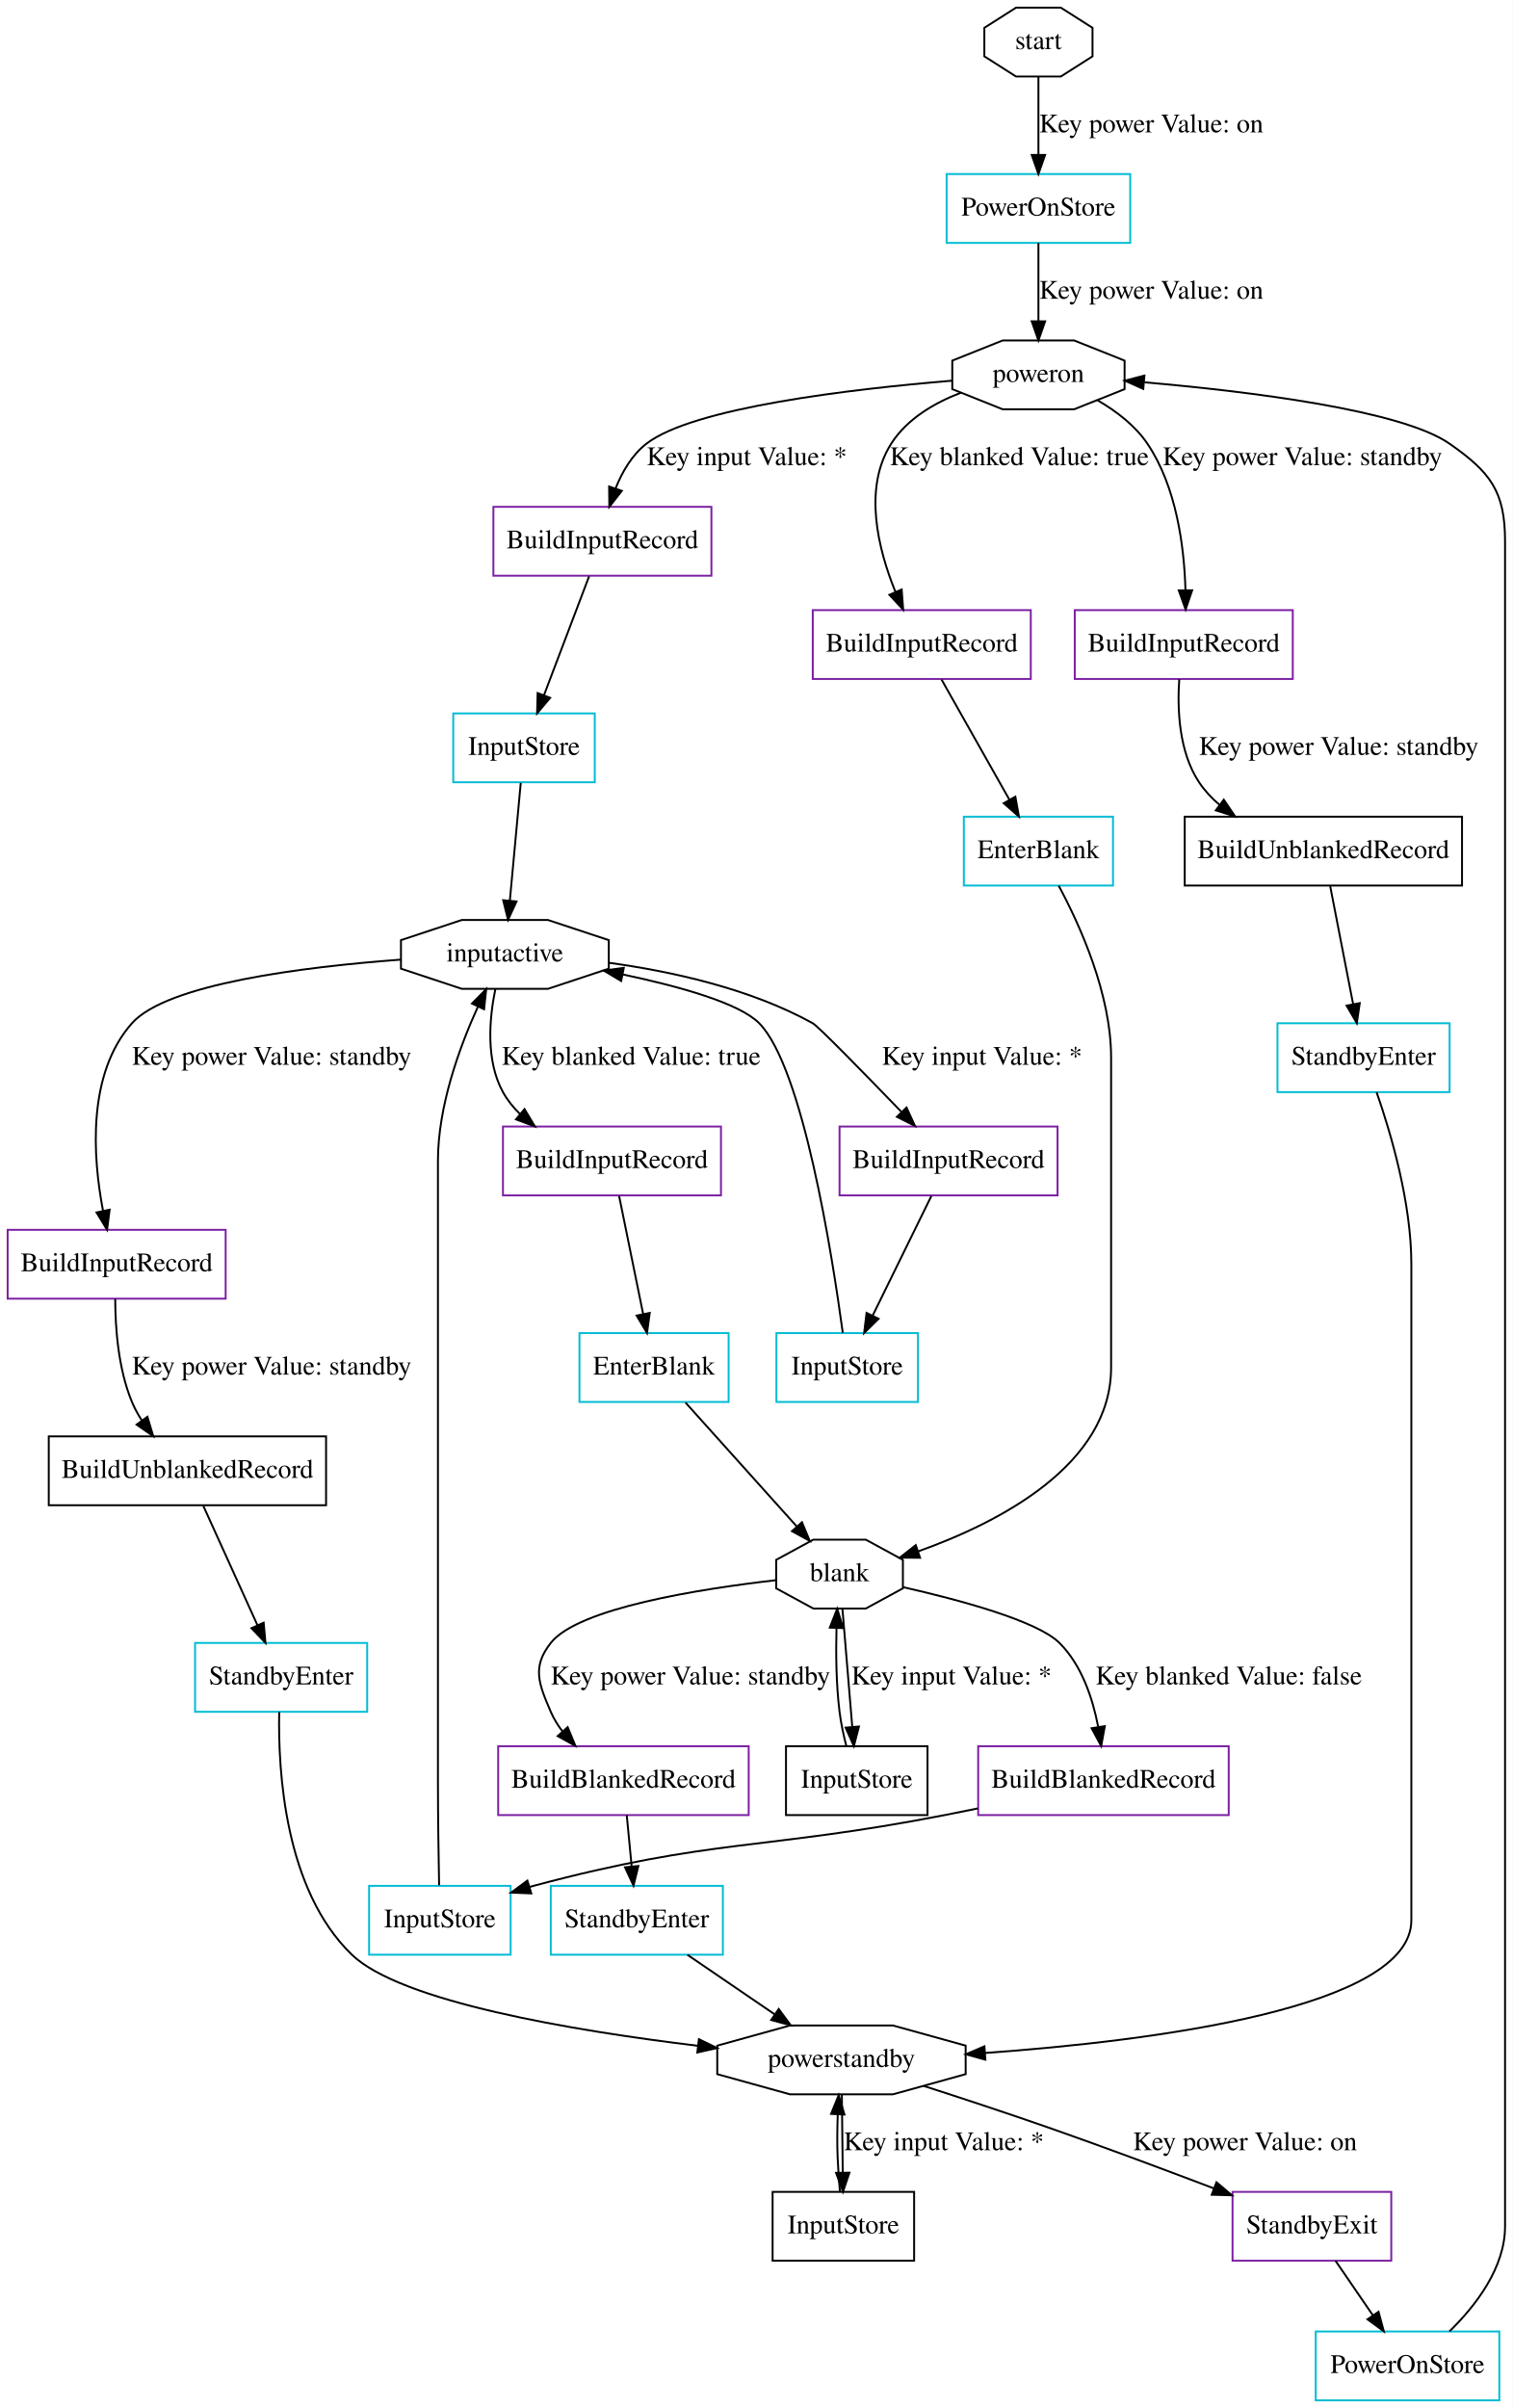
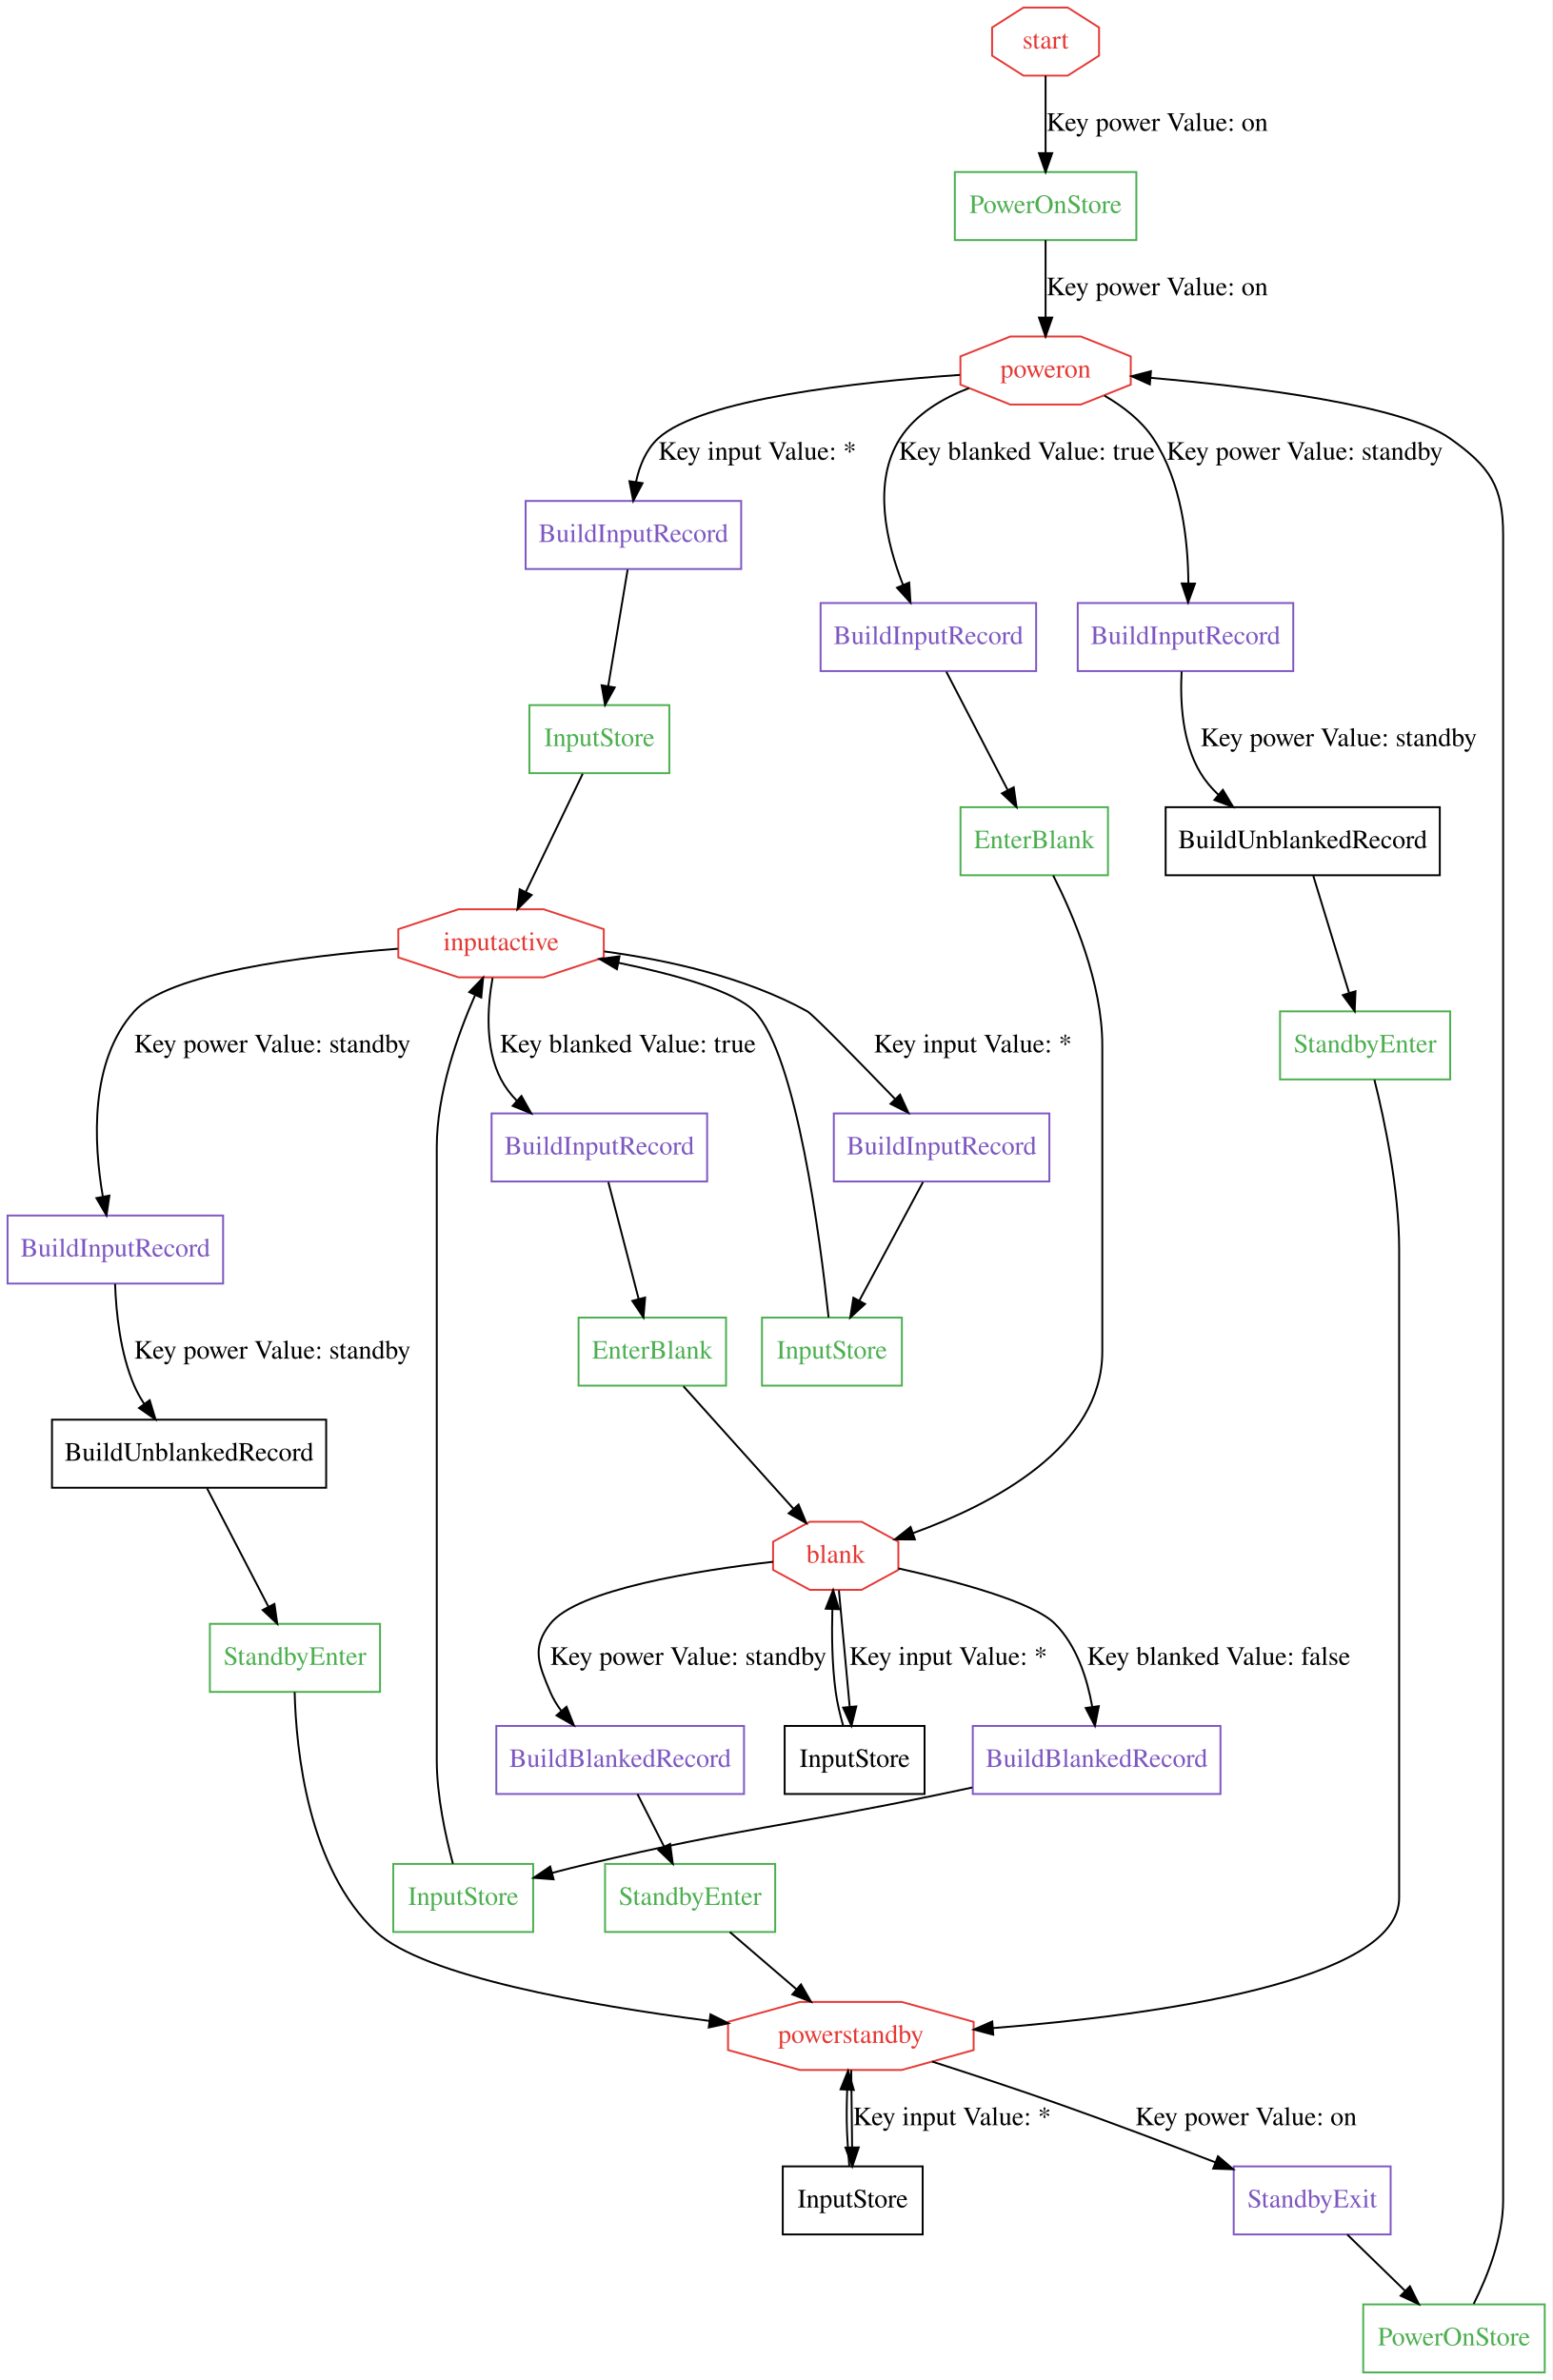
- <svg xmlns="http://www.w3.org/2000/svg" width="791pt" height="1259pt" viewBox="0.00 0.00 791.00 1259.00">
+ <svg xmlns="http://www.w3.org/2000/svg" width="821pt" height="1259pt" viewBox="0.00 0.00 821.00 1259.00">
  <g id="graph0" class="graph" transform="scale(1 1) rotate(0) translate(4 1255)">
-     <polygon fill="#ffffff" stroke="transparent" points="-4,4 -4,-1255 787,-1255 787,4 -4,4" />
+     <polygon fill="#ffffff" stroke="transparent" points="-4,4 -4,-1255 817,-1255 817,4 -4,4" />
    <g id="node1" class="node">
-       <polygon fill="none" stroke="#000000" points="584.047,-1051.544 584.047,-1066.456 557.659,-1077 520.341,-1077 493.953,-1066.456 493.953,-1051.544 520.341,-1041 557.659,-1041 584.047,-1051.544" />
-       <text text-anchor="middle" x="539" y="-1055.3" font-family="Times,serif" font-size="14.00" fill="#000000">poweron</text>
+       <polygon fill="none" stroke="#e53935" points="577.28,-1225.544 577.28,-1240.456 560.714,-1251 537.286,-1251 520.72,-1240.456 520.72,-1225.544 537.286,-1215 560.714,-1215 577.28,-1225.544" />
+       <text text-anchor="middle" x="549" y="-1229.3" font-family="Times,serif" font-size="14.00" fill="#e53935">start</text>
    </g>
    <g id="node2" class="node">
-       <polygon fill="none" stroke="#7b1fa2" points="368,-990 254,-990 254,-954 368,-954 368,-990" />
-       <text text-anchor="middle" x="311" y="-968.3" font-family="Times,serif" font-size="14.00" fill="#000000">BuildInputRecord</text>
+       <polygon fill="none" stroke="#4caf50" points="597,-1164 501,-1164 501,-1128 597,-1128 597,-1164" />
+       <text text-anchor="middle" x="549" y="-1142.3" font-family="Times,serif" font-size="14.00" fill="#4caf50">PowerOnStore</text>
    </g>
    <g id="edge1" class="edge">
-       <path fill="none" stroke="#000000" d="M493.814,-1055.96C441.183,-1051.593 358.327,-1041.899 334,-1023 326.477,-1017.155 321.342,-1008.302 317.87,-999.605" />
-       <polygon fill="#000000" stroke="#000000" points="321.145,-998.364 314.618,-990.019 314.516,-1000.613 321.145,-998.364" />
-       <text text-anchor="middle" x="386.5" y="-1011.8" font-family="Times,serif" font-size="14.00" fill="#000000">Key input Value: *</text>
+       <path fill="none" stroke="#000000" d="M549,-1214.974C549,-1203.192 549,-1187.561 549,-1174.158" />
+       <polygon fill="#000000" stroke="#000000" points="552.5,-1174.003 549,-1164.003 545.5,-1174.003 552.5,-1174.003" />
+       <text text-anchor="middle" x="608" y="-1185.8" font-family="Times,serif" font-size="14.00" fill="#000000">Key power Value: on</text>
+     </g>
+     <g id="node3" class="node">
+       <polygon fill="none" stroke="#e53935" points="594.047,-1051.544 594.047,-1066.456 567.659,-1077 530.341,-1077 503.953,-1066.456 503.953,-1051.544 530.341,-1041 567.659,-1041 594.047,-1051.544" />
+       <text text-anchor="middle" x="549" y="-1055.3" font-family="Times,serif" font-size="14.00" fill="#e53935">poweron</text>
+     </g>
+     <g id="edge2" class="edge">
+       <path fill="none" stroke="#000000" d="M549,-1127.974C549,-1116.192 549,-1100.561 549,-1087.158" />
+       <polygon fill="#000000" stroke="#000000" points="552.5,-1087.003 549,-1077.003 545.5,-1087.003 552.5,-1087.003" />
+       <text text-anchor="middle" x="608" y="-1098.8" font-family="Times,serif" font-size="14.00" fill="#000000">Key power Value: on</text>
+     </g>
+     <g id="node4" class="node">
+       <polygon fill="none" stroke="#7e57c2" points="388,-990 274,-990 274,-954 388,-954 388,-990" />
+       <text text-anchor="middle" x="331" y="-968.3" font-family="Times,serif" font-size="14.00" fill="#7e57c2">BuildInputRecord</text>
+     </g>
+     <g id="edge3" class="edge">
+       <path fill="none" stroke="#000000" d="M503.701,-1056.676C450.514,-1053.01 366.658,-1044.003 344,-1023 337.616,-1017.082 334.183,-1008.506 332.389,-1000.07" />
+       <polygon fill="#000000" stroke="#000000" points="335.832,-999.427 330.925,-990.037 328.906,-1000.438 335.832,-999.427" />
+       <text text-anchor="middle" x="396.5" y="-1011.8" font-family="Times,serif" font-size="14.00" fill="#000000">Key input Value: *</text>
+     </g>
+     <g id="node7" class="node">
+       <polygon fill="none" stroke="#7e57c2" points="544,-936 430,-936 430,-900 544,-900 544,-936" />
+       <text text-anchor="middle" x="487" y="-914.3" font-family="Times,serif" font-size="14.00" fill="#7e57c2">BuildInputRecord</text>
+     </g>
+     <g id="edge6" class="edge">
+       <path fill="none" stroke="#000000" d="M508.513,-1049.691C494.493,-1044.317 480.24,-1035.948 472,-1023 457.274,-999.859 464.763,-968.098 473.601,-945.584" />
+       <polygon fill="#000000" stroke="#000000" points="476.875,-946.828 477.546,-936.254 470.428,-944.102 476.875,-946.828" />
+       <text text-anchor="middle" x="539" y="-1011.8" font-family="Times,serif" font-size="14.00" fill="#000000">Key blanked Value: true</text>
+     </g>
+     <g id="node10" class="node">
+       <polygon fill="none" stroke="#7e57c2" points="680,-936 566,-936 566,-900 680,-900 680,-936" />
+       <text text-anchor="middle" x="623" y="-914.3" font-family="Times,serif" font-size="14.00" fill="#7e57c2">BuildInputRecord</text>
+     </g>
+     <g id="edge9" class="edge">
+       <path fill="none" stroke="#000000" d="M580.109,-1045.723C589.84,-1040.088 599.676,-1032.569 606,-1023 620.962,-1000.36 624.349,-969.113 624.519,-946.601" />
+       <polygon fill="#000000" stroke="#000000" points="628.015,-946.279 624.38,-936.327 621.015,-946.373 628.015,-946.279" />
+       <text text-anchor="middle" x="686" y="-1011.8" font-family="Times,serif" font-size="14.00" fill="#000000">Key power Value: standby</text>
    </g>
    <g id="node5" class="node">
-       <polygon fill="none" stroke="#7b1fa2" points="535,-936 421,-936 421,-900 535,-900 535,-936" />
-       <text text-anchor="middle" x="478" y="-914.3" font-family="Times,serif" font-size="14.00" fill="#000000">BuildInputRecord</text>
+       <polygon fill="none" stroke="#4caf50" points="350,-882 276,-882 276,-846 350,-846 350,-882" />
+       <text text-anchor="middle" x="313" y="-860.3" font-family="Times,serif" font-size="14.00" fill="#4caf50">InputStore</text>
    </g>
    <g id="edge4" class="edge">
-       <path fill="none" stroke="#000000" d="M498.513,-1049.691C484.493,-1044.317 470.24,-1035.948 462,-1023 447.254,-999.827 455.085,-968.072 464.212,-945.567" />
-       <polygon fill="#000000" stroke="#000000" points="467.49,-946.807 468.281,-936.242 461.074,-944.008 467.49,-946.807" />
-       <text text-anchor="middle" x="529" y="-1011.8" font-family="Times,serif" font-size="14.00" fill="#000000">Key blanked Value: true</text>
+       <path fill="none" stroke="#000000" d="M327.947,-953.679C325.137,-936.821 320.928,-911.565 317.691,-892.147" />
+       <polygon fill="#000000" stroke="#000000" points="321.105,-891.339 316.008,-882.05 314.2,-892.49 321.105,-891.339" />
+     </g>
+     <g id="node6" class="node">
+       <polygon fill="none" stroke="#e53935" points="315.338,-748.544 315.338,-763.456 283.508,-774 238.492,-774 206.662,-763.456 206.662,-748.544 238.492,-738 283.508,-738 315.338,-748.544" />
+       <text text-anchor="middle" x="261" y="-752.3" font-family="Times,serif" font-size="14.00" fill="#e53935">inputactive</text>
+     </g>
+     <g id="edge5" class="edge">
+       <path fill="none" stroke="#000000" d="M304.179,-845.679C295.912,-828.509 283.45,-802.627 274.036,-783.074" />
+       <polygon fill="#000000" stroke="#000000" points="277.183,-781.542 269.691,-774.05 270.875,-784.579 277.183,-781.542" />
+     </g>
+     <g id="node14" class="node">
+       <polygon fill="none" stroke="#7e57c2" points="551,-666 437,-666 437,-630 551,-630 551,-666" />
+       <text text-anchor="middle" x="494" y="-644.3" font-family="Times,serif" font-size="14.00" fill="#7e57c2">BuildInputRecord</text>
+     </g>
+     <g id="edge13" class="edge">
+       <path fill="none" stroke="#000000" d="M315.534,-751.706C348.332,-747.276 389.978,-738.278 423,-720 425.894,-718.398 449.998,-693.718 469.329,-673.694" />
+       <polygon fill="#000000" stroke="#000000" points="472.031,-675.935 476.451,-666.306 466.991,-671.077 472.031,-675.935" />
+       <text text-anchor="middle" x="510.5" y="-698.3" font-family="Times,serif" font-size="14.00" fill="#000000">Key input Value: *</text>
+     </g>
+     <g id="node16" class="node">
+       <polygon fill="none" stroke="#7e57c2" points="370,-666 256,-666 256,-630 370,-630 370,-666" />
+       <text text-anchor="middle" x="313" y="-644.3" font-family="Times,serif" font-size="14.00" fill="#7e57c2">BuildInputRecord</text>
+     </g>
+     <g id="edge16" class="edge">
+       <path fill="none" stroke="#000000" d="M256.524,-737.732C253.794,-722.473 252.298,-700.608 261,-684 263.151,-679.895 266.005,-676.166 269.274,-672.799" />
+       <polygon fill="#000000" stroke="#000000" points="271.793,-675.244 276.976,-666.003 267.162,-669.995 271.793,-675.244" />
+       <text text-anchor="middle" x="328" y="-698.3" font-family="Times,serif" font-size="14.00" fill="#000000">Key blanked Value: true</text>
+     </g>
+     <g id="node18" class="node">
+       <polygon fill="none" stroke="#7e57c2" points="114,-612 0,-612 0,-576 114,-576 114,-612" />
+       <text text-anchor="middle" x="57" y="-590.3" font-family="Times,serif" font-size="14.00" fill="#7e57c2">BuildInputRecord</text>
+     </g>
+     <g id="edge19" class="edge">
+       <path fill="none" stroke="#000000" d="M206.4,-753.126C155.65,-749.221 85.227,-740.234 67,-720 43.298,-693.688 45.505,-650.477 50.375,-622.13" />
+       <polygon fill="#000000" stroke="#000000" points="53.86,-622.542 52.323,-612.06 46.987,-621.213 53.86,-622.542" />
+       <text text-anchor="middle" x="140" y="-698.3" font-family="Times,serif" font-size="14.00" fill="#000000">Key power Value: standby</text>
    </g>
    <g id="node8" class="node">
-       <polygon fill="none" stroke="#7b1fa2" points="672,-936 558,-936 558,-900 672,-900 672,-936" />
-       <text text-anchor="middle" x="615" y="-914.3" font-family="Times,serif" font-size="14.00" fill="#000000">BuildInputRecord</text>
+       <polygon fill="none" stroke="#4caf50" points="582,-828 504,-828 504,-792 582,-792 582,-828" />
+       <text text-anchor="middle" x="543" y="-806.3" font-family="Times,serif" font-size="14.00" fill="#4caf50">EnterBlank</text>
    </g>
    <g id="edge7" class="edge">
-       <path fill="none" stroke="#000000" d="M570.008,-1045.656C579.731,-1040.015 589.587,-1032.51 596,-1023 611.219,-1000.428 615.227,-969.171 615.879,-946.638" />
-       <polygon fill="#000000" stroke="#000000" points="619.381,-946.382 615.964,-936.353 612.381,-946.324 619.381,-946.382" />
-       <text text-anchor="middle" x="677" y="-1011.8" font-family="Times,serif" font-size="14.00" fill="#000000">Key power Value: standby</text>
-     </g>
-     <g id="node3" class="node">
-       <polygon fill="none" stroke="#00bcd4" points="307,-882 233,-882 233,-846 307,-846 307,-882" />
-       <text text-anchor="middle" x="270" y="-860.3" font-family="Times,serif" font-size="14.00" fill="#000000">InputStore</text>
-     </g>
-     <g id="edge2" class="edge">
-       <path fill="none" stroke="#000000" d="M304.045,-953.679C297.586,-936.665 287.879,-911.097 280.481,-891.609" />
-       <polygon fill="#000000" stroke="#000000" points="283.674,-890.157 276.852,-882.05 277.129,-892.641 283.674,-890.157" />
-     </g>
-     <g id="node4" class="node">
-       <polygon fill="none" stroke="#000000" points="314.338,-748.544 314.338,-763.456 282.508,-774 237.492,-774 205.662,-763.456 205.662,-748.544 237.492,-738 282.508,-738 314.338,-748.544" />
-       <text text-anchor="middle" x="260" y="-752.3" font-family="Times,serif" font-size="14.00" fill="#000000">inputactive</text>
-     </g>
-     <g id="edge3" class="edge">
-       <path fill="none" stroke="#000000" d="M268.304,-845.679C266.743,-828.821 264.404,-803.565 262.606,-784.147" />
-       <polygon fill="#000000" stroke="#000000" points="266.079,-783.685 261.671,-774.05 259.108,-784.33 266.079,-783.685" />
+       <path fill="none" stroke="#000000" d="M496.5,-899.679C505.403,-882.509 518.823,-856.627 528.962,-837.074" />
+       <polygon fill="#000000" stroke="#000000" points="532.145,-838.539 533.641,-828.05 525.93,-835.317 532.145,-838.539" />
+     </g>
+     <g id="node9" class="node">
+       <polygon fill="none" stroke="#e53935" points="471.128,-424.544 471.128,-439.456 451.722,-450 424.278,-450 404.872,-439.456 404.872,-424.544 424.278,-414 451.722,-414 471.128,-424.544" />
+       <text text-anchor="middle" x="438" y="-428.3" font-family="Times,serif" font-size="14.00" fill="#e53935">blank</text>
+     </g>
+     <g id="edge8" class="edge">
+       <path fill="none" stroke="#000000" d="M553.028,-791.884C563.68,-770.909 579,-735.006 579,-702 579,-702 579,-702 579,-540 579,-489.187 520.575,-459.041 478.943,-444.009" />
+       <polygon fill="#000000" stroke="#000000" points="479.887,-440.633 469.293,-440.683 477.606,-447.251 479.887,-440.633" />
+     </g>
+     <g id="node21" class="node">
+       <polygon fill="none" stroke="#000000" points="485,-342 411,-342 411,-306 485,-306 485,-342" />
+       <text text-anchor="middle" x="448" y="-320.3" font-family="Times,serif" font-size="14.00" fill="#000000">InputStore</text>
+     </g>
+     <g id="edge23" class="edge">
+       <path fill="none" stroke="#000000" d="M439.696,-413.679C441.257,-396.821 443.596,-371.565 445.394,-352.147" />
+       <polygon fill="#000000" stroke="#000000" points="448.892,-352.33 446.329,-342.05 441.921,-351.685 448.892,-352.33" />
+       <text text-anchor="middle" x="497.5" y="-374.3" font-family="Times,serif" font-size="14.00" fill="#000000">Key input Value: *</text>
+     </g>
+     <g id="node22" class="node">
+       <polygon fill="none" stroke="#7e57c2" points="641.5,-342 510.5,-342 510.5,-306 641.5,-306 641.5,-342" />
+       <text text-anchor="middle" x="576" y="-320.3" font-family="Times,serif" font-size="14.00" fill="#7e57c2">BuildBlankedRecord</text>
+     </g>
+     <g id="edge25" class="edge">
+       <path fill="none" stroke="#000000" d="M471.101,-425.339C501.077,-418.682 542.284,-407.768 554,-396 565.502,-384.447 571.019,-367.061 573.652,-352.267" />
+       <polygon fill="#000000" stroke="#000000" points="577.158,-352.468 575.104,-342.074 570.228,-351.481 577.158,-352.468" />
+       <text text-anchor="middle" x="640.5" y="-374.3" font-family="Times,serif" font-size="14.00" fill="#000000">Key blanked Value: false</text>
+     </g>
+     <g id="node24" class="node">
+       <polygon fill="none" stroke="#7e57c2" points="389.5,-342 258.5,-342 258.5,-306 389.5,-306 389.5,-342" />
+       <text text-anchor="middle" x="324" y="-320.3" font-family="Times,serif" font-size="14.00" fill="#7e57c2">BuildBlankedRecord</text>
+     </g>
+     <g id="edge28" class="edge">
+       <path fill="none" stroke="#000000" d="M404.883,-428.831C364.958,-424.246 301.405,-414.243 287,-396 277.085,-383.443 280.776,-374.74 287,-360 288.482,-356.491 290.491,-353.155 292.812,-350.031" />
+       <polygon fill="#000000" stroke="#000000" points="295.625,-352.131 299.536,-342.284 290.338,-347.542 295.625,-352.131" />
+       <text text-anchor="middle" x="360" y="-374.3" font-family="Times,serif" font-size="14.00" fill="#000000">Key power Value: standby</text>
+     </g>
+     <g id="node11" class="node">
+       <polygon fill="none" stroke="#000000" points="757.5,-828 612.5,-828 612.5,-792 757.5,-792 757.5,-828" />
+       <text text-anchor="middle" x="685" y="-806.3" font-family="Times,serif" font-size="14.00" fill="#000000">BuildUnblankedRecord</text>
+     </g>
+     <g id="edge10" class="edge">
+       <path fill="none" stroke="#000000" d="M620.951,-899.786C620.117,-884.358 621.127,-862.223 631,-846 633.539,-841.828 636.766,-838.037 640.376,-834.617" />
+       <polygon fill="#000000" stroke="#000000" points="642.756,-837.191 648.224,-828.116 638.29,-831.8 642.756,-837.191" />
+       <text text-anchor="middle" x="704" y="-860.3" font-family="Times,serif" font-size="14.00" fill="#000000">Key power Value: standby</text>
    </g>
    <g id="node12" class="node">
-       <polygon fill="none" stroke="#7b1fa2" points="549,-666 435,-666 435,-630 549,-630 549,-666" />
-       <text text-anchor="middle" x="492" y="-644.3" font-family="Times,serif" font-size="14.00" fill="#000000">BuildInputRecord</text>
+       <polygon fill="none" stroke="#4caf50" points="763,-720 673,-720 673,-684 763,-684 763,-720" />
+       <text text-anchor="middle" x="718" y="-698.3" font-family="Times,serif" font-size="14.00" fill="#4caf50">StandbyEnter</text>
    </g>
    <g id="edge11" class="edge">
-       <path fill="none" stroke="#000000" d="M314.199,-751.644C346.795,-747.192 388.185,-738.192 421,-720 423.893,-718.396 447.997,-693.717 467.329,-673.693" />
-       <polygon fill="#000000" stroke="#000000" points="470.03,-675.934 474.45,-666.305 464.99,-671.076 470.03,-675.934" />
-       <text text-anchor="middle" x="509.5" y="-698.3" font-family="Times,serif" font-size="14.00" fill="#000000">Key input Value: *</text>
-     </g>
-     <g id="node14" class="node">
-       <polygon fill="none" stroke="#7b1fa2" points="373,-666 259,-666 259,-630 373,-630 373,-666" />
-       <text text-anchor="middle" x="316" y="-644.3" font-family="Times,serif" font-size="14.00" fill="#000000">BuildInputRecord</text>
+       <path fill="none" stroke="#000000" d="M690.598,-791.679C695.773,-774.743 703.538,-749.331 709.482,-729.878" />
+       <polygon fill="#000000" stroke="#000000" points="712.91,-730.636 712.485,-720.05 706.215,-728.591 712.91,-730.636" />
+     </g>
+     <g id="node13" class="node">
+       <polygon fill="none" stroke="#e53935" points="510.943,-170.544 510.943,-185.456 472.9,-196 419.1,-196 381.057,-185.456 381.057,-170.544 419.1,-160 472.9,-160 510.943,-170.544" />
+       <text text-anchor="middle" x="446" y="-174.3" font-family="Times,serif" font-size="14.00" fill="#e53935">powerstandby</text>
+     </g>
+     <g id="edge12" class="edge">
+       <path fill="none" stroke="#000000" d="M722.919,-683.809C728.248,-662.467 736,-625.934 736,-594 736,-594 736,-594 736,-251 736,-206.678 607.001,-189.005 521.075,-182.149" />
+       <polygon fill="#000000" stroke="#000000" points="521.319,-178.658 511.082,-181.385 520.785,-185.638 521.319,-178.658" />
+     </g>
+     <g id="node26" class="node">
+       <polygon fill="none" stroke="#7e57c2" points="731.5,-109 648.5,-109 648.5,-73 731.5,-73 731.5,-109" />
+       <text text-anchor="middle" x="690" y="-87.3" font-family="Times,serif" font-size="14.00" fill="#7e57c2">StandbyExit</text>
+     </g>
+     <g id="edge31" class="edge">
+       <path fill="none" stroke="#000000" d="M488.995,-164.45C509.38,-157.893 534.025,-149.773 556,-142 583.45,-132.291 613.792,-120.806 638.651,-111.196" />
+       <polygon fill="#000000" stroke="#000000" points="640.183,-114.356 648.241,-107.477 637.652,-107.83 640.183,-114.356" />
+       <text text-anchor="middle" x="655" y="-130.8" font-family="Times,serif" font-size="14.00" fill="#000000">Key power Value: on</text>
+     </g>
+     <g id="node28" class="node">
+       <polygon fill="none" stroke="#000000" points="484,-109 410,-109 410,-73 484,-73 484,-109" />
+       <text text-anchor="middle" x="447" y="-87.3" font-family="Times,serif" font-size="14.00" fill="#000000">InputStore</text>
+     </g>
+     <g id="edge34" class="edge">
+       <path fill="none" stroke="#000000" d="M446.207,-159.974C446.343,-148.192 446.522,-132.561 446.676,-119.158" />
+       <polygon fill="#000000" stroke="#000000" points="450.178,-119.043 446.793,-109.003 443.178,-118.962 450.178,-119.043" />
+       <text text-anchor="middle" x="499.5" y="-130.8" font-family="Times,serif" font-size="14.00" fill="#000000">Key input Value: *</text>
+     </g>
+     <g id="node15" class="node">
+       <polygon fill="none" stroke="#4caf50" points="473,-558 399,-558 399,-522 473,-522 473,-558" />
+       <text text-anchor="middle" x="436" y="-536.3" font-family="Times,serif" font-size="14.00" fill="#4caf50">InputStore</text>
    </g>
    <g id="edge14" class="edge">
-       <path fill="none" stroke="#000000" d="M255.035,-737.942C251.873,-722.611 249.888,-700.532 259,-684 261.348,-679.74 264.436,-675.914 267.962,-672.494" />
-       <polygon fill="#000000" stroke="#000000" points="270.274,-675.123 275.718,-666.034 265.794,-669.745 270.274,-675.123" />
-       <text text-anchor="middle" x="326" y="-698.3" font-family="Times,serif" font-size="14.00" fill="#000000">Key blanked Value: true</text>
-     </g>
-     <g id="node16" class="node">
-       <polygon fill="none" stroke="#7b1fa2" points="114,-612 0,-612 0,-576 114,-576 114,-612" />
-       <text text-anchor="middle" x="57" y="-590.3" font-family="Times,serif" font-size="14.00" fill="#000000">BuildInputRecord</text>
+       <path fill="none" stroke="#000000" d="M484.161,-629.679C474.94,-612.509 461.04,-586.627 450.54,-567.074" />
+       <polygon fill="#000000" stroke="#000000" points="453.508,-565.204 445.694,-558.05 447.341,-568.516 453.508,-565.204" />
+     </g>
+     <g id="edge15" class="edge">
+       <path fill="none" stroke="#000000" d="M434.228,-558.141C429.872,-599.062 417.334,-696.789 395,-720 384.683,-730.722 353.12,-739.479 323.217,-745.671" />
+       <polygon fill="#000000" stroke="#000000" points="322.297,-742.285 313.173,-747.671 323.665,-749.15 322.297,-742.285" />
+     </g>
+     <g id="node17" class="node">
+       <polygon fill="none" stroke="#4caf50" points="380,-558 302,-558 302,-522 380,-522 380,-558" />
+       <text text-anchor="middle" x="341" y="-536.3" font-family="Times,serif" font-size="14.00" fill="#4caf50">EnterBlank</text>
    </g>
    <g id="edge17" class="edge">
-       <path fill="none" stroke="#000000" d="M205.533,-753.264C154.435,-749.456 83.223,-740.535 65,-720 41.521,-693.542 44.465,-650.369 49.849,-622.07" />
-       <polygon fill="#000000" stroke="#000000" points="53.33,-622.527 51.981,-612.019 46.482,-621.074 53.33,-622.527" />
-       <text text-anchor="middle" x="138" y="-698.3" font-family="Times,serif" font-size="14.00" fill="#000000">Key power Value: standby</text>
-     </g>
-     <g id="node6" class="node">
-       <polygon fill="none" stroke="#00bcd4" points="578,-828 500,-828 500,-792 578,-792 578,-828" />
-       <text text-anchor="middle" x="539" y="-806.3" font-family="Times,serif" font-size="14.00" fill="#000000">EnterBlank</text>
-     </g>
-     <g id="edge5" class="edge">
-       <path fill="none" stroke="#000000" d="M488.348,-899.679C498.09,-882.431 512.798,-856.391 523.858,-836.808" />
-       <polygon fill="#000000" stroke="#000000" points="526.934,-838.479 528.805,-828.05 520.84,-835.036 526.934,-838.479" />
-     </g>
-     <g id="node7" class="node">
-       <polygon fill="none" stroke="#000000" points="468.128,-424.544 468.128,-439.456 448.722,-450 421.278,-450 401.872,-439.456 401.872,-424.544 421.278,-414 448.722,-414 468.128,-424.544" />
-       <text text-anchor="middle" x="435" y="-428.3" font-family="Times,serif" font-size="14.00" fill="#000000">blank</text>
-     </g>
-     <g id="edge6" class="edge">
-       <path fill="none" stroke="#000000" d="M549.585,-791.952C560.829,-771.04 577,-735.194 577,-702 577,-702 577,-702 577,-540 577,-488.96 518.161,-458.879 476.233,-443.923" />
-       <polygon fill="#000000" stroke="#000000" points="477.109,-440.524 466.514,-440.614 474.853,-447.15 477.109,-440.524" />
+       <path fill="none" stroke="#000000" d="M317.75,-629.679C322.141,-612.743 328.729,-587.331 333.772,-567.878" />
+       <polygon fill="#000000" stroke="#000000" points="337.199,-568.609 336.32,-558.05 330.423,-566.852 337.199,-568.609" />
+     </g>
+     <g id="edge18" class="edge">
+       <path fill="none" stroke="#000000" d="M357.455,-521.679C373.488,-503.828 397.978,-476.561 415.745,-456.779" />
+       <polygon fill="#000000" stroke="#000000" points="418.351,-459.116 422.429,-449.337 413.143,-454.438 418.351,-459.116" />
    </g>
    <g id="node19" class="node">
-       <polygon fill="none" stroke="#000000" points="481,-342 407,-342 407,-306 481,-306 481,-342" />
-       <text text-anchor="middle" x="444" y="-320.3" font-family="Times,serif" font-size="14.00" fill="#000000">InputStore</text>
+       <polygon fill="none" stroke="#000000" points="168.5,-504 23.5,-504 23.5,-468 168.5,-468 168.5,-504" />
+       <text text-anchor="middle" x="96" y="-482.3" font-family="Times,serif" font-size="14.00" fill="#000000">BuildUnblankedRecord</text>
+     </g>
+     <g id="edge20" class="edge">
+       <path fill="none" stroke="#000000" d="M56.87,-575.826C57.375,-560.819 59.538,-539.26 67,-522 68.412,-518.733 70.205,-515.518 72.205,-512.435" />
+       <polygon fill="#000000" stroke="#000000" points="75.176,-514.301 78.243,-504.16 69.521,-510.175 75.176,-514.301" />
+       <text text-anchor="middle" x="140" y="-536.3" font-family="Times,serif" font-size="14.00" fill="#000000">Key power Value: standby</text>
+     </g>
+     <g id="node20" class="node">
+       <polygon fill="none" stroke="#4caf50" points="197,-396 107,-396 107,-360 197,-360 197,-396" />
+       <text text-anchor="middle" x="152" y="-374.3" font-family="Times,serif" font-size="14.00" fill="#4caf50">StandbyEnter</text>
    </g>
    <g id="edge21" class="edge">
-       <path fill="none" stroke="#000000" d="M436.527,-413.679C437.932,-396.821 440.036,-371.565 441.654,-352.147" />
-       <polygon fill="#000000" stroke="#000000" points="445.153,-352.306 442.496,-342.05 438.177,-351.725 445.153,-352.306" />
-       <text text-anchor="middle" x="493.5" y="-374.3" font-family="Times,serif" font-size="14.00" fill="#000000">Key input Value: *</text>
-     </g>
-     <g id="node20" class="node">
-       <polygon fill="none" stroke="#7b1fa2" points="638.5,-342 507.5,-342 507.5,-306 638.5,-306 638.5,-342" />
-       <text text-anchor="middle" x="573" y="-320.3" font-family="Times,serif" font-size="14.00" fill="#000000">BuildBlankedRecord</text>
-     </g>
-     <g id="edge23" class="edge">
-       <path fill="none" stroke="#000000" d="M468.068,-425.207C497.739,-418.496 538.354,-407.579 550,-396 561.607,-384.461 567.363,-367.074 570.215,-352.278" />
-       <polygon fill="#000000" stroke="#000000" points="573.722,-352.505 571.82,-342.082 566.808,-351.416 573.722,-352.505" />
-       <text text-anchor="middle" x="638.5" y="-374.3" font-family="Times,serif" font-size="14.00" fill="#000000">Key blanked Value: false</text>
-     </g>
-     <g id="node22" class="node">
-       <polygon fill="none" stroke="#7b1fa2" points="387.5,-342 256.5,-342 256.5,-306 387.5,-306 387.5,-342" />
-       <text text-anchor="middle" x="322" y="-320.3" font-family="Times,serif" font-size="14.00" fill="#000000">BuildBlankedRecord</text>
+       <path fill="none" stroke="#000000" d="M105.5,-467.679C114.403,-450.509 127.823,-424.627 137.962,-405.074" />
+       <polygon fill="#000000" stroke="#000000" points="141.145,-406.539 142.641,-396.05 134.93,-403.317 141.145,-406.539" />
+     </g>
+     <g id="edge22" class="edge">
+       <path fill="none" stroke="#000000" d="M151.838,-359.858C152.606,-329.058 158.851,-266.616 195,-233 220.272,-209.498 306.682,-194.314 371.096,-185.978" />
+       <polygon fill="#000000" stroke="#000000" points="371.75,-189.424 381.233,-184.699 370.873,-182.479 371.75,-189.424" />
+     </g>
+     <g id="edge24" class="edge">
+       <path fill="none" stroke="#000000" d="M441.939,-342.113C440.324,-347.774 438.806,-354.087 438,-360 436.042,-374.366 435.858,-390.495 436.243,-403.84" />
+       <polygon fill="#000000" stroke="#000000" points="432.747,-404.009 436.65,-413.859 439.741,-403.725 432.747,-404.009" />
+     </g>
+     <g id="node23" class="node">
+       <polygon fill="none" stroke="#4caf50" points="278,-269 204,-269 204,-233 278,-233 278,-269" />
+       <text text-anchor="middle" x="241" y="-247.3" font-family="Times,serif" font-size="14.00" fill="#4caf50">InputStore</text>
    </g>
    <g id="edge26" class="edge">
-       <path fill="none" stroke="#000000" d="M401.883,-428.831C361.958,-424.246 298.405,-414.243 284,-396 274.085,-383.443 277.678,-374.698 284,-360 285.571,-356.348 287.715,-352.892 290.19,-349.673" />
-       <polygon fill="#000000" stroke="#000000" points="292.832,-351.969 296.887,-342.18 287.613,-347.304 292.832,-351.969" />
-       <text text-anchor="middle" x="357" y="-374.3" font-family="Times,serif" font-size="14.00" fill="#000000">Key power Value: standby</text>
-     </g>
-     <g id="node9" class="node">
-       <polygon fill="none" stroke="#000000" points="760.5,-828 615.5,-828 615.5,-792 760.5,-792 760.5,-828" />
-       <text text-anchor="middle" x="688" y="-806.3" font-family="Times,serif" font-size="14.00" fill="#000000">BuildUnblankedRecord</text>
-     </g>
-     <g id="edge8" class="edge">
-       <path fill="none" stroke="#000000" d="M612.639,-899.883C611.566,-884.308 612.399,-861.908 623,-846 625.921,-841.617 629.563,-837.717 633.623,-834.256" />
-       <polygon fill="#000000" stroke="#000000" points="635.925,-836.906 641.864,-828.133 631.75,-831.288 635.925,-836.906" />
-       <text text-anchor="middle" x="696" y="-860.3" font-family="Times,serif" font-size="14.00" fill="#000000">Key power Value: standby</text>
-     </g>
-     <g id="node10" class="node">
-       <polygon fill="none" stroke="#00bcd4" points="754,-720 664,-720 664,-684 754,-684 754,-720" />
-       <text text-anchor="middle" x="709" y="-698.3" font-family="Times,serif" font-size="14.00" fill="#000000">StandbyEnter</text>
-     </g>
-     <g id="edge9" class="edge">
-       <path fill="none" stroke="#000000" d="M691.562,-791.679C694.856,-774.743 699.797,-749.331 703.579,-729.878" />
-       <polygon fill="#000000" stroke="#000000" points="707.017,-730.534 705.49,-720.05 700.146,-729.198 707.017,-730.534" />
-     </g>
-     <g id="node11" class="node">
-       <polygon fill="none" stroke="#000000" points="500.943,-170.544 500.943,-185.456 462.9,-196 409.1,-196 371.057,-185.456 371.057,-170.544 409.1,-160 462.9,-160 500.943,-170.544" />
-       <text text-anchor="middle" x="436" y="-174.3" font-family="Times,serif" font-size="14.00" fill="#000000">powerstandby</text>
-     </g>
-     <g id="edge10" class="edge">
-       <path fill="none" stroke="#000000" d="M715.831,-683.95C723.233,-662.741 734,-626.333 734,-594 734,-594 734,-594 734,-251 734,-205.16 599.295,-187.961 511.018,-181.612" />
-       <polygon fill="#000000" stroke="#000000" points="511.246,-178.119 501.029,-180.925 510.765,-185.103 511.246,-178.119" />
-     </g>
-     <g id="node24" class="node">
-       <polygon fill="none" stroke="#7b1fa2" points="723.5,-109 640.5,-109 640.5,-73 723.5,-73 723.5,-109" />
-       <text text-anchor="middle" x="682" y="-87.3" font-family="Times,serif" font-size="14.00" fill="#000000">StandbyExit</text>
+       <path fill="none" stroke="#000000" d="M510.234,-309.438C504.745,-308.261 499.279,-307.101 494,-306 411.064,-288.694 389.476,-288.38 307,-269 300.854,-267.556 294.415,-265.935 288.069,-264.274" />
+       <polygon fill="#000000" stroke="#000000" points="288.794,-260.845 278.23,-261.649 286.99,-267.608 288.794,-260.845" />
+     </g>
+     <g id="edge27" class="edge">
+       <path fill="none" stroke="#000000" d="M235.547,-269.116C231.616,-283.776 227,-305.03 227,-324 227,-648 227,-648 227,-648 227,-676.468 237.881,-707.289 247.332,-728.691" />
+       <polygon fill="#000000" stroke="#000000" points="244.171,-730.196 251.529,-737.819 250.531,-727.271 244.171,-730.196" />
+     </g>
+     <g id="node25" class="node">
+       <polygon fill="none" stroke="#4caf50" points="406,-269 316,-269 316,-233 406,-233 406,-269" />
+       <text text-anchor="middle" x="361" y="-247.3" font-family="Times,serif" font-size="14.00" fill="#4caf50">StandbyEnter</text>
    </g>
    <g id="edge29" class="edge">
-       <path fill="none" stroke="#000000" d="M478.978,-164.402C499.359,-157.834 524.006,-149.719 546,-142 574.166,-132.115 605.364,-120.467 630.767,-110.8" />
-       <polygon fill="#000000" stroke="#000000" points="632.106,-114.035 640.2,-107.2 629.61,-107.495 632.106,-114.035" />
-       <text text-anchor="middle" x="647" y="-130.8" font-family="Times,serif" font-size="14.00" fill="#000000">Key power Value: on</text>
-     </g>
-     <g id="node26" class="node">
-       <polygon fill="none" stroke="#000000" points="474,-109 400,-109 400,-73 474,-73 474,-109" />
-       <text text-anchor="middle" x="437" y="-87.3" font-family="Times,serif" font-size="14.00" fill="#000000">InputStore</text>
+       <path fill="none" stroke="#000000" d="M333.146,-305.955C337.415,-297.532 342.587,-287.329 347.309,-278.013" />
+       <polygon fill="#000000" stroke="#000000" points="350.432,-279.592 351.831,-269.09 344.188,-276.428 350.432,-279.592" />
+     </g>
+     <g id="edge30" class="edge">
+       <path fill="none" stroke="#000000" d="M382.011,-232.955C392.636,-223.83 405.693,-212.617 417.236,-202.704" />
+       <polygon fill="#000000" stroke="#000000" points="419.63,-205.261 424.936,-196.09 415.069,-199.951 419.63,-205.261" />
+     </g>
+     <g id="node27" class="node">
+       <polygon fill="none" stroke="#4caf50" points="813,-36 717,-36 717,0 813,0 813,-36" />
+       <text text-anchor="middle" x="765" y="-14.3" font-family="Times,serif" font-size="14.00" fill="#4caf50">PowerOnStore</text>
    </g>
    <g id="edge32" class="edge">
-       <path fill="none" stroke="#000000" d="M436.207,-159.974C436.343,-148.192 436.522,-132.561 436.676,-119.158" />
-       <polygon fill="#000000" stroke="#000000" points="440.178,-119.043 436.793,-109.003 433.178,-118.962 440.178,-119.043" />
-       <text text-anchor="middle" x="489.5" y="-130.8" font-family="Times,serif" font-size="14.00" fill="#000000">Key input Value: *</text>
-     </g>
-     <g id="node13" class="node">
-       <polygon fill="none" stroke="#00bcd4" points="476,-558 402,-558 402,-522 476,-522 476,-558" />
-       <text text-anchor="middle" x="439" y="-536.3" font-family="Times,serif" font-size="14.00" fill="#000000">InputStore</text>
-     </g>
-     <g id="edge12" class="edge">
-       <path fill="none" stroke="#000000" d="M483.009,-629.679C474.583,-612.509 461.882,-586.627 452.286,-567.074" />
-       <polygon fill="#000000" stroke="#000000" points="455.406,-565.486 447.858,-558.05 449.122,-568.569 455.406,-565.486" />
-     </g>
-     <g id="edge13" class="edge">
-       <path fill="none" stroke="#000000" d="M436.694,-558.159C431.137,-599.117 415.759,-696.917 393,-720 382.626,-730.521 351.294,-739.272 321.646,-745.51" />
-       <polygon fill="#000000" stroke="#000000" points="320.794,-742.111 311.688,-747.528 322.184,-748.972 320.794,-742.111" />
-     </g>
-     <g id="node15" class="node">
-       <polygon fill="none" stroke="#00bcd4" points="377,-558 299,-558 299,-522 377,-522 377,-558" />
-       <text text-anchor="middle" x="338" y="-536.3" font-family="Times,serif" font-size="14.00" fill="#000000">EnterBlank</text>
-     </g>
-     <g id="edge15" class="edge">
-       <path fill="none" stroke="#000000" d="M319.732,-629.679C323.182,-612.743 328.358,-587.331 332.321,-567.878" />
-       <polygon fill="#000000" stroke="#000000" points="335.757,-568.548 334.323,-558.05 328.897,-567.15 335.757,-568.548" />
-     </g>
-     <g id="edge16" class="edge">
-       <path fill="none" stroke="#000000" d="M354.455,-521.679C370.488,-503.828 394.978,-476.561 412.745,-456.779" />
-       <polygon fill="#000000" stroke="#000000" points="415.351,-459.116 419.429,-449.337 410.143,-454.438 415.351,-459.116" />
-     </g>
-     <g id="node17" class="node">
-       <polygon fill="none" stroke="#000000" points="166.5,-504 21.5,-504 21.5,-468 166.5,-468 166.5,-504" />
-       <text text-anchor="middle" x="94" y="-482.3" font-family="Times,serif" font-size="14.00" fill="#000000">BuildUnblankedRecord</text>
-     </g>
-     <g id="edge18" class="edge">
-       <path fill="none" stroke="#000000" d="M56.251,-575.847C56.271,-560.853 57.799,-539.301 65,-522 66.368,-518.714 68.131,-515.487 70.113,-512.396" />
-       <polygon fill="#000000" stroke="#000000" points="73.085,-514.26 76.128,-504.111 67.421,-510.147 73.085,-514.26" />
-       <text text-anchor="middle" x="138" y="-536.3" font-family="Times,serif" font-size="14.00" fill="#000000">Key power Value: standby</text>
-     </g>
-     <g id="node18" class="node">
-       <polygon fill="none" stroke="#00bcd4" points="188,-396 98,-396 98,-360 188,-360 188,-396" />
-       <text text-anchor="middle" x="143" y="-374.3" font-family="Times,serif" font-size="14.00" fill="#000000">StandbyEnter</text>
-     </g>
-     <g id="edge19" class="edge">
-       <path fill="none" stroke="#000000" d="M102.312,-467.679C110.067,-450.587 121.739,-424.862 130.595,-405.341" />
-       <polygon fill="#000000" stroke="#000000" points="133.866,-406.603 134.811,-396.05 127.492,-403.711 133.866,-406.603" />
-     </g>
-     <g id="edge20" class="edge">
-       <path fill="none" stroke="#000000" d="M141.996,-359.912C141.351,-329.193 144.809,-266.871 180,-233 205.546,-208.412 295.012,-193.368 361.015,-185.366" />
-       <polygon fill="#000000" stroke="#000000" points="361.461,-188.838 370.982,-184.189 360.64,-181.886 361.461,-188.838" />
-     </g>
-     <g id="edge22" class="edge">
-       <path fill="none" stroke="#000000" d="M438.543,-342.151C437.09,-347.814 435.724,-354.117 435,-360 433.228,-374.39 433.062,-390.522 433.41,-403.862" />
-       <polygon fill="#000000" stroke="#000000" points="429.913,-404.011 433.779,-413.875 436.909,-403.753 429.913,-404.011" />
-     </g>
-     <g id="node21" class="node">
-       <polygon fill="none" stroke="#00bcd4" points="263,-269 189,-269 189,-233 263,-233 263,-269" />
-       <text text-anchor="middle" x="226" y="-247.3" font-family="Times,serif" font-size="14.00" fill="#000000">InputStore</text>
-     </g>
-     <g id="edge24" class="edge">
-       <path fill="none" stroke="#000000" d="M507.36,-309.491C501.496,-308.278 495.645,-307.097 490,-306 394.821,-287.499 368.671,-294.042 275,-269 274.278,-268.807 273.551,-268.608 272.821,-268.402" />
-       <polygon fill="#000000" stroke="#000000" points="273.816,-265.047 263.229,-265.469 271.768,-271.741 273.816,-265.047" />
-     </g>
-     <g id="edge25" class="edge">
-       <path fill="none" stroke="#000000" d="M225.611,-269.299C225.33,-284.064 225,-305.368 225,-324 225,-648 225,-648 225,-648 225,-676.544 236.201,-707.356 245.93,-728.734" />
-       <polygon fill="#000000" stroke="#000000" points="242.805,-730.314 250.25,-737.851 249.13,-727.316 242.805,-730.314" />
-     </g>
-     <g id="node23" class="node">
-       <polygon fill="none" stroke="#00bcd4" points="374,-269 284,-269 284,-233 374,-233 374,-269" />
-       <text text-anchor="middle" x="329" y="-247.3" font-family="Times,serif" font-size="14.00" fill="#000000">StandbyEnter</text>
-     </g>
-     <g id="edge27" class="edge">
-       <path fill="none" stroke="#000000" d="M323.73,-305.955C324.504,-297.883 325.435,-288.176 326.298,-279.182" />
-       <polygon fill="#000000" stroke="#000000" points="329.795,-279.379 327.265,-269.09 322.827,-278.711 329.795,-279.379" />
-     </g>
-     <g id="edge28" class="edge">
-       <path fill="none" stroke="#000000" d="M355.449,-232.955C369.21,-223.567 386.212,-211.968 401.043,-201.849" />
-       <polygon fill="#000000" stroke="#000000" points="403.196,-204.617 409.484,-196.09 399.251,-198.835 403.196,-204.617" />
-     </g>
-     <g id="node25" class="node">
-       <polygon fill="none" stroke="#00bcd4" points="780,-36 684,-36 684,0 780,0 780,-36" />
-       <text text-anchor="middle" x="732" y="-14.3" font-family="Times,serif" font-size="14.00" fill="#000000">PowerOnStore</text>
-     </g>
-     <g id="edge30" class="edge">
-       <path fill="none" stroke="#000000" d="M694.36,-72.955C700.249,-64.356 707.409,-53.903 713.896,-44.432" />
-       <polygon fill="#000000" stroke="#000000" points="716.846,-46.319 719.609,-36.09 711.071,-42.363 716.846,-46.319" />
-     </g>
-     <g id="edge31" class="edge">
-       <path fill="none" stroke="#000000" d="M753.925,-36.05C767.747,-49.553 783,-69.356 783,-91 783,-972 783,-972 783,-972 783,-998.075 775.375,-1008.066 754,-1023 728.862,-1040.563 649.394,-1050.317 594.454,-1055.11" />
-       <polygon fill="#000000" stroke="#000000" points="593.83,-1051.65 584.159,-1055.975 594.417,-1058.625 593.83,-1051.65" />
+       <path fill="none" stroke="#000000" d="M708.539,-72.955C717.734,-64.005 728.993,-53.047 739.03,-43.277" />
+       <polygon fill="#000000" stroke="#000000" points="741.689,-45.573 746.414,-36.09 736.807,-40.557 741.689,-45.573" />
    </g>
    <g id="edge33" class="edge">
-       <path fill="none" stroke="#000000" d="M435.179,-109.296C434.695,-114.964 434.24,-121.235 434,-127 433.698,-134.257 433.795,-142.095 434.065,-149.399" />
-       <polygon fill="#000000" stroke="#000000" points="430.579,-149.768 434.56,-159.586 437.571,-149.428 430.579,-149.768" />
-     </g>
-     <g id="node27" class="node">
-       <polygon fill="none" stroke="#000000" points="567.28,-1225.544 567.28,-1240.456 550.714,-1251 527.286,-1251 510.72,-1240.456 510.72,-1225.544 527.286,-1215 550.714,-1215 567.28,-1225.544" />
-       <text text-anchor="middle" x="539" y="-1229.3" font-family="Times,serif" font-size="14.00" fill="#000000">start</text>
-     </g>
-     <g id="node28" class="node">
-       <polygon fill="none" stroke="#00bcd4" points="587,-1164 491,-1164 491,-1128 587,-1128 587,-1164" />
-       <text text-anchor="middle" x="539" y="-1142.3" font-family="Times,serif" font-size="14.00" fill="#000000">PowerOnStore</text>
-     </g>
-     <g id="edge34" class="edge">
-       <path fill="none" stroke="#000000" d="M539,-1214.974C539,-1203.192 539,-1187.561 539,-1174.158" />
-       <polygon fill="#000000" stroke="#000000" points="542.5,-1174.003 539,-1164.003 535.5,-1174.003 542.5,-1174.003" />
-       <text text-anchor="middle" x="598" y="-1185.8" font-family="Times,serif" font-size="14.00" fill="#000000">Key power Value: on</text>
+       <path fill="none" stroke="#000000" d="M775.425,-36.269C782.659,-50.664 791,-71.493 791,-91 791,-972 791,-972 791,-972 791,-997.858 784.08,-1008.024 763,-1023 738.186,-1040.629 659.438,-1050.346 604.727,-1055.115" />
+       <polygon fill="#000000" stroke="#000000" points="604.142,-1051.652 594.47,-1055.977 604.728,-1058.628 604.142,-1051.652" />
    </g>
    <g id="edge35" class="edge">
-       <path fill="none" stroke="#000000" d="M539,-1127.974C539,-1116.192 539,-1100.561 539,-1087.158" />
-       <polygon fill="#000000" stroke="#000000" points="542.5,-1087.003 539,-1077.003 535.5,-1087.003 542.5,-1087.003" />
-       <text text-anchor="middle" x="598" y="-1098.8" font-family="Times,serif" font-size="14.00" fill="#000000">Key power Value: on</text>
+       <path fill="none" stroke="#000000" d="M445.179,-109.296C444.695,-114.964 444.24,-121.235 444,-127 443.698,-134.257 443.795,-142.095 444.065,-149.399" />
+       <polygon fill="#000000" stroke="#000000" points="440.579,-149.768 444.56,-159.586 447.571,-149.428 440.579,-149.768" />
    </g>
  </g>
</svg>
